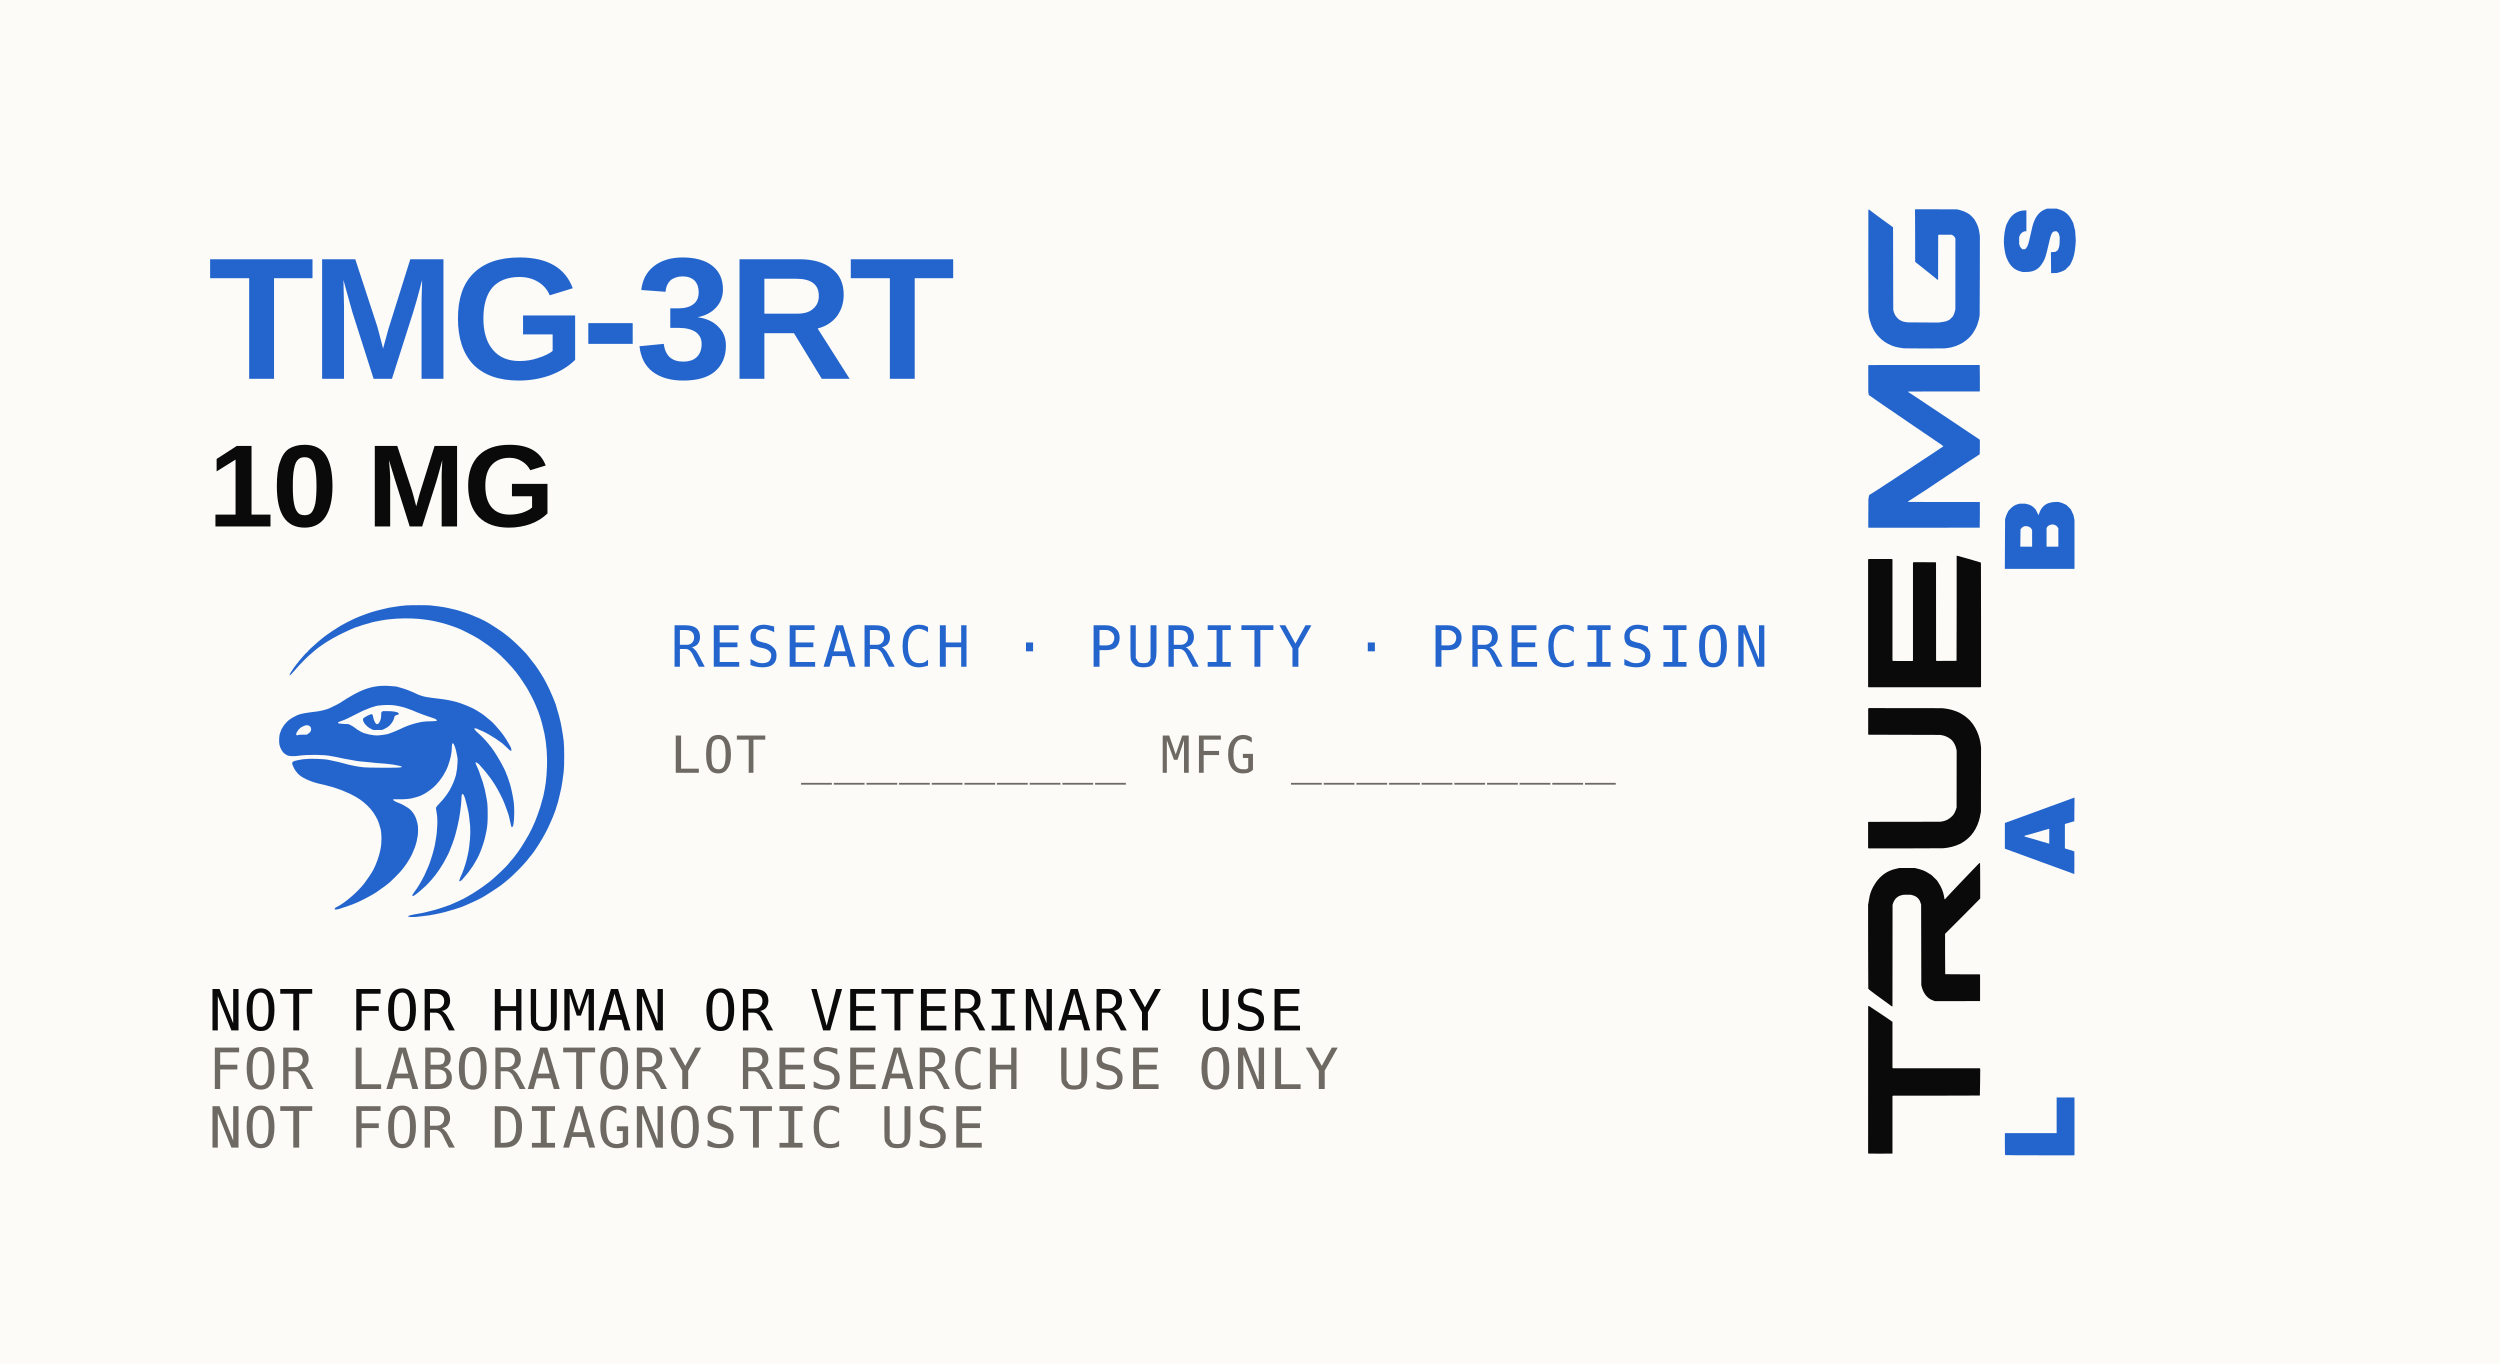
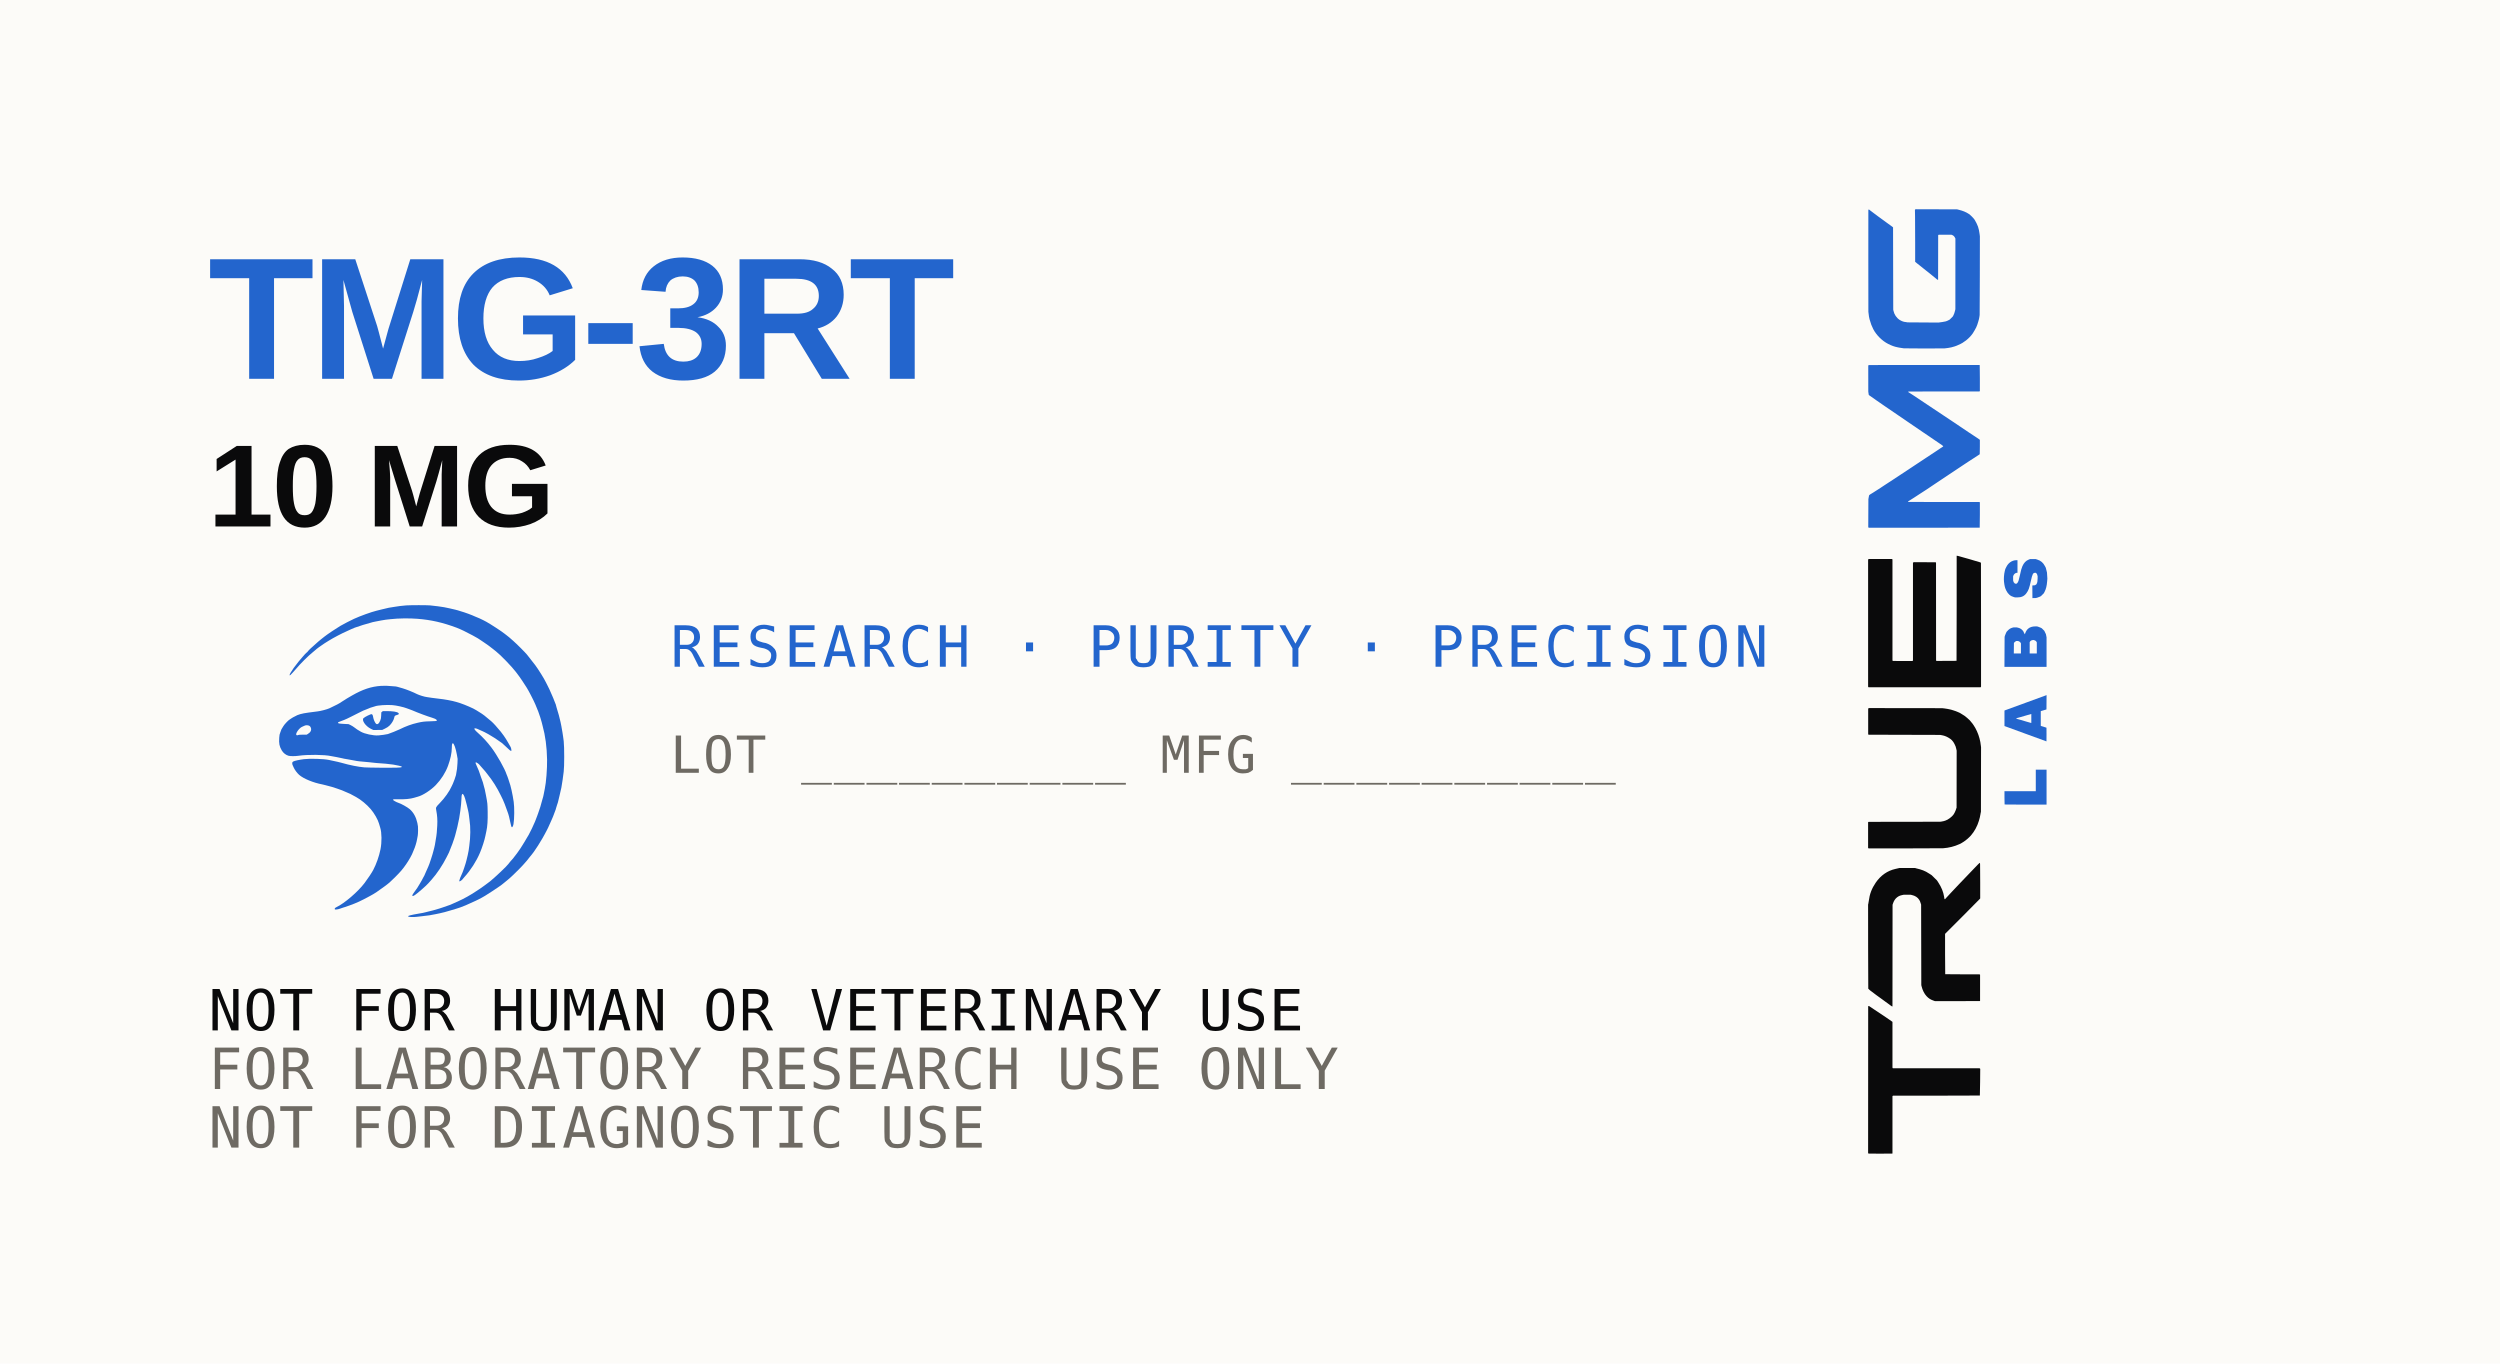
<svg xmlns="http://www.w3.org/2000/svg" width="66.0mm" height="36.0mm" viewBox="0 0 66.0 36.0">
  <rect x="0" y="0" width="66.0" height="36.0" fill="#FCFBF8" />
  <g transform="translate(49.30,30.50) rotate(-90) scale(0.004437)">
    <g transform="translate(0,681) scale(0.025,-0.025)" stroke="none">
      <g fill="#0A0A0B">
        <path d="M465 27020 l-58 -59 -15 -2770 c-8 -1524 0 -2802 18 -2841 l33 -70 6816 0 6815 0 61 -61 61 -61 -3 -10322 c-2 -5867 12 -10336 32 -10355 19 -18 1457 -45 3195 -61 l3160 -28 70 77 70 78 0 10325 0 10325 77 42 78 41 5439 0 5440 0 86 110 c125 160 843 1198 1065 1538 295 455 724 1099 1709 2569 l910 1356 -12 104 -12 103 -17488 9 -17488 9 -59 -58z" />
        <path d="M39653 27037 c-49 -18 -221 -200 -384 -405 -458 -576 -1855 -2468 -2161 -2925 -179 -268 -743 -1037 -1416 -1929 -166 -221 -278 -407 -266 -440 l22 -57 12086 -12 12086 -12 278 -88 c640 -203 1152 -536 1485 -965 307 -395 445 -712 569 -1304 l66 -320 0 -800 0 -800 -66 -300 c-181 -812 -569 -1408 -1152 -1768 -273 -168 -352 -202 -789 -341 l-351 -111 -9580 -21 -9580 -22 -300 -72 c-898 -215 -1753 -647 -2317 -1169 -555 -514 -833 -960 -1109 -1776 l-74 -220 -9 -5315 c-6 -2923 5 -5341 24 -5374 l33 -60 3113 -1 3113 0 48 65 47 66 6 4063 c3 2235 15 4080 27 4100 13 21 2011 36 4813 36 l4790 0 4138 -4134 c2275 -2274 4176 -4155 4224 -4180 l88 -46 3836 0 c2110 0 4003 12 4207 26 l369 26 19 50 c22 57 -449 537 -1427 1453 -693 648 -3219 3069 -3680 3525 -144 143 -513 492 -821 776 -307 284 -765 716 -1018 960 -460 444 -678 647 -1334 1239 l-350 316 13 64 12 65 180 30 c98 16 287 47 419 68 1108 179 2211 624 3280 1324 l560 366 620 626 620 626 263 400 c457 695 732 1203 890 1648 218 612 370 1114 408 1352 14 88 56 250 92 360 l67 200 0 1860 0 1860 -67 280 c-37 154 -105 451 -152 660 -425 1916 -1544 3522 -3281 4711 -1373 939 -2719 1447 -4380 1652 -176 22 -437 66 -580 99 l-260 59 -9960 -6 c-5478 -3 -9999 -20 -10047 -38z" />
        <path d="M73081 27003 l-41 -78 3 -8632 c2 -4748 18 -8831 36 -9073 101 -1383 432 -2698 970 -3860 66 -143 137 -296 156 -340 20 -44 107 -188 194 -320 88 -132 189 -294 225 -360 209 -379 985 -1283 1459 -1702 967 -852 2219 -1538 3517 -1926 650 -194 1101 -302 1480 -354 165 -23 381 -62 480 -87 l180 -46 7678 -14 7679 -14 341 41 c875 105 996 127 1782 328 1078 274 2363 850 3164 1418 90 64 252 177 360 252 187 130 549 429 780 644 172 160 902 995 1009 1154 55 80 204 315 333 521 129 206 275 440 325 520 50 80 106 181 125 225 20 44 83 188 142 320 184 414 294 707 421 1120 67 220 148 481 179 580 32 99 77 306 101 460 24 154 62 337 84 406 22 69 70 384 107 700 l66 574 11 8700 12 8700 -51 100 -50 100 -3067 0 -3067 0 -52 -52 -52 -52 -24 -8508 -24 -8508 -44 -260 c-110 -664 -270 -1122 -588 -1684 -416 -734 -817 -1122 -1520 -1473 -547 -273 -643 -308 -1159 -424 l-449 -100 -6776 10 -6776 11 -200 71 c-110 39 -290 99 -400 133 -249 78 -763 334 -1012 503 -573 388 -1285 1345 -1482 1993 -23 77 -72 239 -109 360 -36 121 -85 364 -108 540 l-41 320 -14 8515 -13 8515 -45 55 -46 55 -3073 0 -3074 0 -42 -77z" />
        <path d="M111470 27037 l-70 -41 0 -13357 0 -13356 77 -42 78 -41 14699 0 c8085 0 14727 11 14761 23 73 29 147 254 589 1797 45 154 107 361 140 460 63 190 147 481 240 830 105 394 171 630 288 1030 333 1138 450 1584 428 1620 l-25 40 -12447 1 c-6847 0 -12469 14 -12496 31 l-47 30 -13 2367 -12 2367 52 52 52 52 11644 8 11643 7 44 44 44 44 13 2601 14 2601 -64 97 -64 98 -11636 0 -11636 0 -65 65 -65 65 9 2319 10 2320 55 55 56 56 12035 0 12036 0 42 77 41 78 0 2733 0 2734 -61 88 -61 87 -15129 1 -15129 0 -70 -41z" />
      </g>
      <g fill="#2365CD">
        <path d="M149428 26991 l-69 -51 0 -13193 c0 -7256 10 -13210 23 -13230 14 -22 1228 -37 3012 -37 l2990 0 48 48 48 48 0 8485 c0 4667 11 8496 24 8510 51 51 137 -27 250 -225 101 -177 300 -490 866 -1360 66 -102 354 -541 640 -976 286 -435 601 -923 700 -1084 99 -162 321 -503 493 -760 172 -256 505 -753 740 -1103 235 -350 445 -663 467 -695 22 -31 510 -762 1084 -1623 574 -861 1170 -1754 1324 -1985 154 -231 405 -609 558 -840 153 -231 503 -754 776 -1163 274 -408 516 -772 538 -808 22 -36 195 -296 384 -577 189 -282 556 -836 816 -1232 1081 -1646 1205 -1838 1541 -2380 75 -121 155 -233 178 -249 22 -17 800 -30 1727 -30 l1686 -1 119 135 c65 75 217 295 338 490 237 384 977 1507 1354 2055 228 331 2457 3644 2617 3889 44 67 699 1051 1456 2187 757 1135 1423 2135 1480 2222 180 274 1884 2825 1961 2936 156 223 1269 1899 1393 2098 72 114 250 393 396 620 l265 412 64 -13 65 -12 10 -8456 10 -8455 45 -54 45 -54 3045 1 c1675 0 3068 15 3097 33 l52 33 3 9997 c2 5498 1 11430 -2 13183 l-5 3187 -64 64 -64 64 -3106 -3 -3106 -4 -378 -57 -379 -56 -90 -91 c-86 -86 -510 -688 -1208 -1715 -174 -255 -384 -561 -468 -680 -84 -119 -276 -396 -427 -616 -151 -220 -458 -665 -682 -990 -1061 -1535 -1504 -2184 -2993 -4392 -102 -151 -291 -424 -420 -606 -395 -558 -1826 -2658 -2692 -3952 -243 -363 -534 -795 -646 -960 -362 -533 -933 -1370 -1216 -1780 -151 -220 -481 -706 -734 -1080 -645 -958 -666 -976 -803 -710 -42 83 -173 285 -290 450 -117 165 -304 439 -414 609 -110 170 -319 485 -464 700 -262 388 -699 1050 -1710 2591 -288 440 -580 881 -649 980 -69 99 -254 378 -411 620 -158 242 -361 548 -451 680 -281 410 -2516 3790 -2639 3990 -64 104 -235 365 -380 580 -145 214 -333 498 -417 630 -84 132 -354 546 -599 920 -245 374 -615 940 -823 1259 -207 318 -435 660 -505 760 -71 99 -211 316 -313 481 -101 165 -291 462 -420 660 -130 198 -296 457 -368 575 -72 117 -167 271 -211 341 -44 69 -139 228 -212 352 -169 288 -192 306 -474 358 -129 23 -333 61 -454 84 l-220 41 -3341 16 -3341 15 -70 -51z" />
        <path d="M200748 27015 c-12 -12 -199 -36 -415 -54 -432 -34 -1041 -135 -1353 -224 -1056 -300 -1666 -529 -2360 -890 -1428 -741 -2792 -2118 -3512 -3547 -409 -812 -663 -1509 -787 -2160 -25 -132 -70 -357 -100 -500 -79 -379 -135 -742 -162 -1060 -43 -494 -55 -9253 -14 -9700 56 -610 149 -1204 259 -1660 102 -419 325 -1132 377 -1200 16 -22 80 -166 140 -320 130 -331 384 -846 530 -1076 305 -481 394 -610 605 -874 491 -615 1084 -1182 1642 -1570 290 -202 1442 -860 1505 -860 28 0 101 -26 164 -59 200 -104 621 -251 1093 -383 253 -70 546 -153 651 -184 105 -31 330 -75 500 -97 170 -23 390 -53 489 -68 99 -14 4347 -33 9440 -40 l9260 -14 540 64 c656 78 1322 222 1791 386 457 161 1227 540 1629 803 397 259 1101 959 1378 1369 420 622 746 1395 972 2303 l125 500 14 4945 15 4946 -71 71 -71 71 -1581 -27 c-870 -14 -3652 -26 -6184 -26 l-4603 0 -358 -430 c-730 -878 -909 -1102 -1673 -2099 -240 -314 -558 -715 -706 -891 -148 -176 -383 -466 -523 -644 -337 -431 -699 -871 -887 -1081 -88 -98 -148 -202 -140 -243 l14 -72 5305 -10 5304 -10 53 -64 53 -63 2 -1507 2 -1506 -91 -224 c-110 -274 -304 -474 -603 -623 l-226 -113 -8400 4 -8400 4 -320 70 c-469 102 -882 246 -1179 409 l-261 145 -360 364 -361 364 -139 260 c-255 475 -361 834 -439 1480 -25 209 -65 499 -88 643 l-43 264 25 3744 25 3744 40 105 c22 58 40 190 41 293 1 337 223 944 505 1380 483 748 1297 1294 2194 1474 l240 48 9794 23 9795 22 117 140 c64 77 166 212 225 299 139 203 491 691 749 1038 529 712 1029 1396 1202 1646 106 153 235 331 287 397 354 447 648 839 1069 1427 120 168 302 408 403 532 l184 226 -13 87 -12 88 -12145 8 c-6680 5 -12155 -1 -12167 -13z" />
      </g>
    </g>
-     <g transform="translate(0,811.8) scale(2.00071)">
+     <g transform="translate(2086.5,811.8) scale(1.209881)">
      <g transform="translate(0,214) scale(0.025,-0.025)" fill="#2365CD" stroke="none">
-         <path d="M108180 8534 c-883 -105 -1223 -191 -1720 -433 -723 -354 -1137 -832 -1320 -1524 l-62 -237 -3 -388 c-4 -854 255 -1416 851 -1840 580 -413 916 -536 2354 -856 1425 -317 1640 -428 1640 -841 l0 -141 -113 -114 -114 -113 -214 -63 -214 -64 -425 0 c-504 0 -844 55 -1052 172 l-152 85 -83 134 -83 134 -20 258 -21 258 -1245 -10 -1244 -11 9 -334 9 -334 66 -266 c36 -146 121 -374 189 -506 l125 -240 281 -282 281 -281 281 -146 c560 -291 1154 -435 2099 -509 l500 -39 606 38 606 39 461 117 462 116 312 163 c696 362 1073 805 1299 1525 l94 299 -2 560 -2 560 -94 240 c-217 556 -654 973 -1318 1259 -413 178 -717 261 -1834 501 -954 205 -1224 295 -1434 476 l-146 126 -4 173 -5 172 146 134 147 134 173 52 173 51 400 1 400 1 151 -53 c299 -106 549 -418 549 -685 l0 -122 1240 0 1240 0 0 232 c0 429 -157 880 -432 1244 -232 306 -531 541 -948 745 l-360 176 -388 100 c-588 151 -1538 223 -2092 157z" />
-         <path d="M27 8413 c-15 -14 -27 -1877 -27 -4140 l0 -4113 3440 0 3440 0 0 1060 0 1060 -2120 0 -2120 0 0 3080 0 3080 -1293 0 c-712 0 -1306 -12 -1320 -27z" />
-         <path d="M36449 8370 c-16 -38 -696 -1897 -1510 -4130 l-1482 -4060 1338 -11 c735 -5 1345 -2 1355 8 10 10 94 267 186 571 l167 552 1453 0 1453 0 166 -560 166 -560 1408 -11 1408 -10 -54 150 c-226 634 -2882 7899 -2925 8001 l-54 130 -1523 0 -1524 0 -28 -70z m1733 -2892 c92 -340 278 -981 413 -1425 135 -444 245 -826 245 -850 l0 -43 -880 0 -880 0 0 35 c0 20 118 428 261 908 144 480 325 1099 402 1375 77 276 150 534 162 574 12 40 41 66 65 58 l43 -14 169 -618z" />
-         <path d="M69760 4303 l0 -4143 2902 0 2901 0 309 62 308 62 334 158 333 158 252 251 251 252 125 248 c69 137 153 351 185 477 l60 229 -1 321 c-1 601 -160 1085 -470 1430 -201 224 -556 447 -848 535 -133 40 -241 82 -241 95 0 12 146 91 325 175 l324 152 189 177 c231 216 381 483 460 821 l61 257 0 322 1 321 -62 239 c-83 323 -270 621 -559 892 l-241 226 -260 128 c-143 71 -368 160 -499 198 l-239 69 -2950 15 -2950 15 0 -4142z m4807 2197 c59 -44 145 -145 190 -225 l83 -146 0 -196 0 -196 -90 -178 -90 -178 -136 -91 -136 -90 -994 0 -994 0 0 702 0 702 1030 -12 1030 -12 107 -80z m151 -3079 c149 -77 276 -287 306 -506 l24 -176 -47 -179 c-53 -196 -161 -336 -329 -424 l-108 -56 -1082 0 -1082 0 0 700 0 700 1102 0 1102 0 114 -59z" />
+         <g transform="translate(0.0,0)">
+           <path d="M27 8413 c-15 -14 -27 -1877 -27 -4140 l0 -4113 3440 0 3440 0 0 1060 0 1060 -2120 0 -2120 0 0 3080 0 3080 -1293 0 c-712 0 -1306 -12 -1320 -27z" />
+         </g>
+         <g transform="translate(-21015.9,0)">
+           <path d="M36449 8370 c-16 -38 -696 -1897 -1510 -4130 l-1482 -4060 1338 -11 c735 -5 1345 -2 1355 8 10 10 94 267 186 571 l167 552 1453 0 1453 0 166 -560 166 -560 1408 -11 1408 -10 -54 150 c-226 634 -2882 7899 -2925 8001 l-54 130 -1523 0 -1524 0 -28 -70z m1733 -2892 c92 -340 278 -981 413 -1425 135 -444 245 -826 245 -850 l0 -43 -880 0 -880 0 0 35 c0 20 118 428 261 908 144 480 325 1099 402 1375 77 276 150 534 162 574 12 40 41 66 65 58 l43 -14 169 -618z" />
+         </g>
+         <g transform="translate(-42657.8,0)">
+           <path d="M69760 4303 l0 -4143 2902 0 2901 0 309 62 308 62 334 158 333 158 252 251 251 252 125 248 c69 137 153 351 185 477 l60 229 -1 321 c-1 601 -160 1085 -470 1430 -201 224 -556 447 -848 535 -133 40 -241 82 -241 95 0 12 146 91 325 175 l324 152 189 177 c231 216 381 483 460 821 l61 257 0 322 1 321 -62 239 c-83 323 -270 621 -559 892 l-241 226 -260 128 c-143 71 -368 160 -499 198 l-239 69 -2950 15 -2950 15 0 -4142z m4807 2197 c59 -44 145 -145 190 -225 l83 -146 0 -196 0 -196 -90 -178 -90 -178 -136 -91 -136 -90 -994 0 -994 0 0 702 0 702 1030 -12 1030 -12 107 -80z m151 -3079 c149 -77 276 -287 306 -506 l24 -176 -47 -179 c-53 -196 -161 -336 -329 -424 l-108 -56 -1082 0 -1082 0 0 700 0 700 1102 0 1102 0 114 -59z" />
+         </g>
+         <g transform="translate(-64316.7,0)">
+           <path d="M108180 8534 c-883 -105 -1223 -191 -1720 -433 -723 -354 -1137 -832 -1320 -1524 l-62 -237 -3 -388 c-4 -854 255 -1416 851 -1840 580 -413 916 -536 2354 -856 1425 -317 1640 -428 1640 -841 l0 -141 -113 -114 -114 -113 -214 -63 -214 -64 -425 0 c-504 0 -844 55 -1052 172 l-152 85 -83 134 -83 134 -20 258 -21 258 -1245 -10 -1244 -11 9 -334 9 -334 66 -266 c36 -146 121 -374 189 -506 l125 -240 281 -282 281 -281 281 -146 c560 -291 1154 -435 2099 -509 l500 -39 606 38 606 39 461 117 462 116 312 163 c696 362 1073 805 1299 1525 l94 299 -2 560 -2 560 -94 240 c-217 556 -654 973 -1318 1259 -413 178 -717 261 -1834 501 -954 205 -1224 295 -1434 476 l-146 126 -4 173 -5 172 146 134 147 134 173 52 173 51 400 1 400 1 151 -53 c299 -106 549 -418 549 -685 l0 -122 1240 0 1240 0 0 232 c0 429 -157 880 -432 1244 -232 306 -531 541 -948 745 l-360 176 -388 100 c-588 151 -1538 223 -2092 157z" />
+         </g>
      </g>
    </g>
  </g>
  <text x="5.5" y="10.00" font-family="Archivo Black, Archivo, Helvetica Neue, Arial, sans-serif" font-weight="900" font-size="4.60" letter-spacing="-0.12" fill="#2365CD">TMG-3RT</text>
  <text x="5.5" y="13.90" font-family="Archivo Black, Archivo, Helvetica Neue, Arial, sans-serif" font-weight="900" font-size="3.10" letter-spacing="-0.04" fill="#0A0A0B">10 MG</text>
  <g transform="translate(5.500,14.600) scale(0.006875)">
    <g transform="translate(0,1600) scale(0.025,-0.025)" fill="#2365CD" stroke="none">
      <path d="M30400 55957 c-297 -16 -720 -59 -940 -94 -220 -35 -598 -91 -840 -124 -768 -105 -982 -149 -2060 -419 -187 -47 -520 -130 -740 -184 -821 -204 -2477 -801 -3440 -1242 -528 -241 -1624 -809 -2100 -1086 -590 -345 -2063 -1335 -2434 -1636 -184 -150 -429 -344 -546 -432 -225 -171 -418 -340 -1592 -1400 -171 -154 -354 -346 -408 -427 -53 -81 -151 -178 -217 -217 -65 -39 -332 -323 -591 -631 -260 -307 -536 -632 -615 -722 -79 -90 -204 -252 -278 -361 -74 -110 -192 -263 -262 -340 -114 -126 -263 -343 -696 -1013 -216 -334 -206 -561 14 -319 54 61 220 236 368 390 148 154 351 382 453 506 583 717 1913 2044 2524 2520 187 146 376 305 420 354 124 139 986 773 1403 1033 152 95 430 269 617 387 719 454 2073 1166 2860 1505 308 133 603 269 657 303 136 88 871 359 1323 488 209 60 422 131 472 159 51 28 280 93 509 144 229 52 529 139 668 194 138 54 485 138 771 186 286 48 664 121 840 162 176 41 500 94 720 119 220 24 553 61 740 82 1195 135 2877 157 4140 55 2107 -171 3829 -563 6000 -1368 547 -203 1543 -682 2440 -1172 805 -441 925 -512 1273 -757 172 -121 406 -279 520 -351 314 -199 918 -640 1261 -920 168 -138 414 -333 546 -433 671 -512 2476 -2380 3072 -3178 171 -230 399 -535 507 -678 203 -270 597 -862 1144 -1720 301 -472 1075 -1973 1331 -2582 244 -582 288 -689 440 -1078 157 -402 526 -1548 526 -1634 0 -25 63 -271 139 -546 425 -1525 659 -3281 692 -5200 24 -1413 -143 -3550 -352 -4500 -43 -198 -116 -563 -160 -812 -45 -249 -115 -537 -156 -640 -40 -103 -95 -296 -122 -428 -70 -351 -400 -1420 -556 -1800 -45 -110 -126 -335 -179 -500 -303 -935 -1266 -2951 -1690 -3540 -48 -66 -136 -217 -195 -335 -59 -118 -223 -384 -363 -590 -141 -206 -291 -442 -333 -525 -80 -157 -865 -1223 -1119 -1521 -80 -93 -265 -302 -411 -463 -146 -160 -293 -345 -327 -409 -114 -218 -2195 -2185 -2830 -2676 -482 -373 -1297 -962 -1638 -1185 -187 -123 -392 -257 -455 -299 -933 -620 -1772 -1089 -2765 -1547 -1211 -558 -1273 -583 -2220 -892 -165 -54 -462 -153 -659 -220 -404 -137 -1597 -460 -1841 -499 -88 -14 -268 -60 -400 -101 -132 -42 -497 -113 -811 -159 -315 -46 -711 -117 -880 -159 -170 -41 -410 -95 -534 -119 -231 -46 -397 -133 -347 -183 95 -94 798 -124 1312 -56 165 22 480 57 700 78 872 82 1752 214 2260 340 209 52 470 107 580 122 229 33 1212 293 1670 443 170 56 494 152 720 213 225 62 554 167 730 234 812 310 1131 440 1222 499 54 35 216 108 361 162 314 117 1446 662 1757 846 121 71 355 207 520 301 366 210 1934 1241 2396 1576 184 134 481 371 660 526 178 155 414 350 524 433 303 227 1686 1577 2220 2165 530 584 702 788 1026 1220 124 165 288 365 363 445 76 80 195 237 265 348 69 111 214 324 322 474 107 150 267 390 356 533 591 958 912 1505 1022 1741 70 149 190 374 268 501 77 128 192 355 255 505 63 150 272 615 464 1033 191 418 388 895 437 1060 48 165 128 376 176 469 47 93 114 299 147 457 34 159 105 389 159 511 54 123 134 394 178 603 44 209 133 578 197 820 205 766 368 1607 466 2396 53 420 127 980 164 1244 103 719 104 3773 2 4678 -40 351 -80 651 -89 666 -10 15 -53 304 -97 642 -44 338 -123 794 -176 1014 -53 220 -110 499 -126 620 -35 263 -450 1784 -595 2180 -56 154 -103 326 -103 383 -1 57 -46 192 -102 300 -55 108 -130 296 -165 417 -36 121 -106 301 -157 400 -51 99 -137 297 -190 440 -127 339 -665 1495 -792 1700 -54 88 -134 241 -177 340 -180 415 -1143 1960 -1598 2567 -399 531 -784 1023 -1271 1625 -285 353 -1603 1669 -2131 2128 -215 187 -483 422 -594 522 -112 101 -303 252 -424 337 -121 85 -274 203 -340 262 -268 241 -2259 1538 -2760 1799 -154 81 -352 185 -440 232 -251 134 -937 448 -980 448 -21 0 -151 53 -289 119 -523 248 -1616 649 -2243 823 -194 54 -383 113 -420 133 -38 19 -212 65 -388 103 -176 37 -574 130 -885 205 -311 75 -689 154 -840 175 -151 22 -572 84 -935 139 -363 54 -912 118 -1220 141 -624 46 -2827 46 -3660 -1z" />
      <path d="M26520 43595 c-1503 -101 -2804 -534 -4460 -1485 -714 -409 -983 -571 -1100 -661 -55 -43 -163 -110 -240 -149 -77 -40 -201 -119 -276 -176 -252 -192 -912 -540 -1832 -966 -362 -168 -1371 -434 -1832 -483 -220 -24 -849 -105 -1397 -181 -1084 -151 -1615 -302 -2108 -598 -124 -75 -244 -136 -267 -136 -23 0 -123 -62 -222 -138 -99 -75 -243 -170 -319 -210 -194 -101 -835 -791 -958 -1032 -57 -110 -148 -261 -204 -335 -55 -74 -113 -191 -127 -260 -15 -69 -77 -242 -139 -385 -93 -215 -119 -350 -150 -780 -62 -878 26 -1314 388 -1935 234 -401 636 -717 1052 -828 273 -73 1001 -73 1501 0 1439 208 4011 182 5050 -52 99 -22 459 -87 800 -145 341 -57 728 -138 860 -179 132 -41 510 -114 840 -162 330 -47 780 -129 1000 -181 220 -51 607 -113 860 -136 253 -24 865 -80 1360 -124 495 -45 981 -98 1080 -118 99 -20 306 -37 460 -38 354 -3 1780 -140 2269 -220 561 -91 1231 -246 1282 -297 107 -107 -50 -145 -708 -168 -1005 -37 -4364 -9 -5019 41 -919 71 -2277 343 -3524 706 -295 86 -642 164 -1920 435 -801 170 -2892 235 -3833 119 -689 -85 -1433 -246 -1627 -352 -142 -77 -161 -105 -172 -254 -7 -100 14 -219 54 -296 36 -70 115 -247 175 -392 132 -321 525 -849 832 -1119 668 -585 2172 -1205 3551 -1464 184 -34 412 -90 507 -124 95 -34 263 -78 373 -99 481 -89 2334 -717 2607 -883 70 -43 250 -120 400 -172 244 -83 464 -195 1313 -665 764 -423 1614 -1125 2248 -1858 531 -613 1106 -1620 1268 -2220 39 -143 124 -429 189 -636 240 -761 257 -2233 37 -3317 -217 -1075 -632 -2255 -1116 -3173 -229 -434 -819 -1321 -1340 -2014 -1001 -1331 -3082 -3113 -4317 -3698 -201 -95 -291 -207 -251 -311 40 -104 505 -42 935 126 201 79 390 143 420 143 30 0 161 38 291 85 130 47 425 153 656 235 1057 378 1752 700 3120 1446 773 421 1073 619 2200 1450 708 522 898 688 1617 1407 888 889 1167 1215 1709 1992 459 658 952 1543 1074 1925 28 88 87 232 131 320 162 320 426 1184 487 1588 34 226 81 482 105 568 24 86 47 446 51 800 5 574 -6 700 -108 1164 -196 892 -591 1610 -1163 2111 -348 305 -1330 854 -1763 986 -288 88 -828 392 -822 463 7 83 242 104 886 80 867 -32 1816 58 2336 222 198 62 469 141 603 175 749 190 2014 1010 2759 1788 834 871 1481 1889 1872 2948 371 1003 586 2015 587 2767 0 510 43 700 159 700 169 0 460 -829 623 -1780 l107 -620 -22 -660 c-20 -592 -86 -1119 -231 -1831 -41 -202 -387 -1161 -474 -1316 -22 -40 -93 -192 -157 -337 -367 -838 -1079 -1848 -1882 -2673 -599 -615 -608 -633 -509 -1135 146 -744 192 -1447 147 -2272 -48 -871 -109 -1582 -139 -1632 -12 -18 -67 -361 -124 -762 -56 -401 -146 -867 -198 -1036 -53 -168 -107 -378 -122 -466 -14 -88 -78 -322 -141 -520 -64 -198 -160 -504 -214 -680 -152 -499 -411 -1216 -459 -1274 -24 -29 -90 -177 -147 -329 -57 -152 -145 -349 -195 -437 -51 -88 -122 -250 -158 -360 -36 -110 -119 -281 -185 -380 -66 -99 -120 -197 -120 -218 0 -20 -72 -160 -160 -310 -88 -149 -235 -402 -327 -562 -315 -549 -487 -810 -761 -1157 -516 -654 -501 -911 32 -556 404 269 1699 1403 2036 1782 132 149 367 412 523 584 778 860 1696 2237 2305 3457 131 264 289 579 351 700 62 121 141 322 177 448 36 125 128 358 204 519 77 160 140 315 140 345 0 29 52 183 115 341 392 980 975 3467 1107 4727 32 308 86 767 118 1020 33 253 61 649 62 880 5 962 253 961 558 -3 94 -296 211 -735 261 -977 49 -242 135 -611 191 -820 55 -209 121 -587 145 -840 25 -253 62 -559 82 -680 172 -1013 156 -2619 -38 -3940 -42 -286 -88 -619 -102 -740 -14 -121 -76 -427 -137 -680 -61 -253 -150 -622 -197 -820 -127 -538 -590 -1900 -721 -2122 -39 -66 -146 -312 -238 -546 -153 -393 -176 -552 -79 -552 54 0 393 237 393 275 0 17 149 195 331 395 955 1050 1835 2420 2383 3710 337 792 716 1965 832 2574 36 190 109 535 161 766 162 707 225 1653 199 3000 -22 1204 -30 1285 -245 2420 -174 915 -259 1298 -325 1453 -34 81 -78 246 -98 366 -20 121 -90 346 -154 500 -65 155 -172 452 -238 661 -219 697 -371 1096 -590 1549 -225 468 -255 587 -158 625 60 23 542 -311 542 -375 0 -18 167 -210 371 -426 204 -216 424 -465 490 -553 65 -88 227 -295 361 -460 806 -1000 1475 -2061 2055 -3260 159 -330 307 -633 329 -674 87 -161 473 -1149 536 -1371 37 -129 117 -352 179 -495 130 -300 330 -1063 443 -1694 78 -431 162 -666 238 -666 74 0 192 250 233 495 136 809 151 2549 29 3405 -164 1155 -478 2567 -677 3046 -53 129 -120 333 -147 454 -28 121 -91 301 -140 400 -49 99 -112 252 -139 340 -263 842 -1447 2937 -2313 4092 -647 863 -1321 1593 -2113 2292 -380 335 -559 564 -507 649 35 57 368 -4 513 -94 72 -44 234 -116 359 -159 125 -43 285 -113 354 -156 69 -43 225 -117 346 -164 193 -76 779 -416 1600 -929 143 -89 368 -246 500 -349 132 -103 324 -236 427 -295 103 -59 226 -156 273 -217 47 -60 209 -209 361 -330 151 -121 341 -298 423 -393 147 -172 412 -367 500 -367 65 0 11 374 -86 593 -41 95 -200 374 -352 620 -152 246 -308 510 -346 587 -75 150 -584 868 -818 1153 -619 756 -1136 1324 -1463 1607 -910 786 -1306 1090 -1806 1385 -172 102 -385 235 -473 295 -208 143 -717 397 -1153 577 -191 79 -504 209 -697 289 -192 80 -485 187 -650 238 -165 50 -453 139 -640 196 -545 168 -1843 407 -2580 476 -374 34 -869 97 -1100 139 -231 41 -582 94 -780 116 -361 41 -1191 293 -1520 460 -595 303 -1597 706 -2220 892 -828 248 -1011 292 -1227 295 -114 1 -339 19 -500 39 -451 57 -1085 72 -1593 38z m1750 -2955 c603 -47 1755 -303 2219 -493 182 -75 385 -148 451 -164 66 -15 237 -80 380 -143 809 -358 2387 -945 3079 -1146 331 -96 539 -198 665 -324 l62 -61 -65 -65 c-53 -53 -213 -68 -952 -89 -973 -28 -1196 -54 -1970 -230 -915 -207 -1807 -533 -2759 -1007 -349 -173 -1455 -617 -1800 -722 -198 -60 -1095 -189 -1477 -212 -768 -46 -2093 236 -2671 568 -510 292 -675 400 -952 621 -165 132 -444 309 -620 393 l-320 152 -722 36 c-406 19 -761 55 -810 82 -106 56 -115 157 -18 191 39 13 178 68 310 123 132 55 384 151 560 213 176 62 653 285 1060 495 407 211 947 483 1200 605 253 122 559 273 680 335 121 62 328 144 460 181 132 37 313 110 402 161 90 52 307 131 483 176 176 45 382 108 458 139 375 156 1784 254 2667 185z m-12741 -3188 c84 -49 157 -141 206 -259 153 -369 -11 -726 -452 -985 l-183 -108 -600 0 c-407 0 -628 -16 -687 -50 -118 -67 -232 -63 -294 11 -172 208 461 1091 900 1255 118 44 284 119 368 165 187 103 540 89 742 -29z" />
      <path d="M26687 39620 l-119 -100 -18 -470 c-17 -409 -36 -512 -147 -790 -197 -494 -466 -674 -672 -450 -159 174 -361 642 -408 950 -51 326 -114 458 -237 490 -131 34 -1056 -420 -1251 -615 -316 -316 318 -1235 1125 -1629 l379 -186 681 3 680 2 425 205 c315 151 495 269 691 452 333 312 649 831 725 1190 68 324 93 351 426 450 314 94 364 159 230 301 -178 190 -840 297 -1832 297 l-559 0 -119 -100z" />
    </g>
  </g>
  <text x="17.70" y="17.60" font-family="IBM Plex Mono, SF Mono, Menlo, monospace" font-size="1.50" letter-spacing="0.1" fill="#2365CD">RESEARCH · PURITY · PRECISION</text>
  <text x="17.70" y="20.40" font-family="IBM Plex Mono, SF Mono, Menlo, monospace" font-size="1.35" letter-spacing="0.05" fill="#6E6A63">LOT __________  MFG __________</text>
  <text x="5.5" y="27.20" font-family="IBM Plex Mono, SF Mono, Menlo, monospace" font-size="1.50" letter-spacing="0.03" fill="#0A0A0B">NOT FOR HUMAN OR VETERINARY USE</text>
  <text x="5.5" y="28.75" font-family="IBM Plex Mono, SF Mono, Menlo, monospace" font-size="1.50" letter-spacing="0.03" fill="#6E6A63">FOR LABORATORY RESEARCH USE ONLY</text>
  <text x="5.5" y="30.30" font-family="IBM Plex Mono, SF Mono, Menlo, monospace" font-size="1.50" letter-spacing="0.03" fill="#6E6A63">NOT FOR DIAGNOSTIC USE</text>
</svg>
